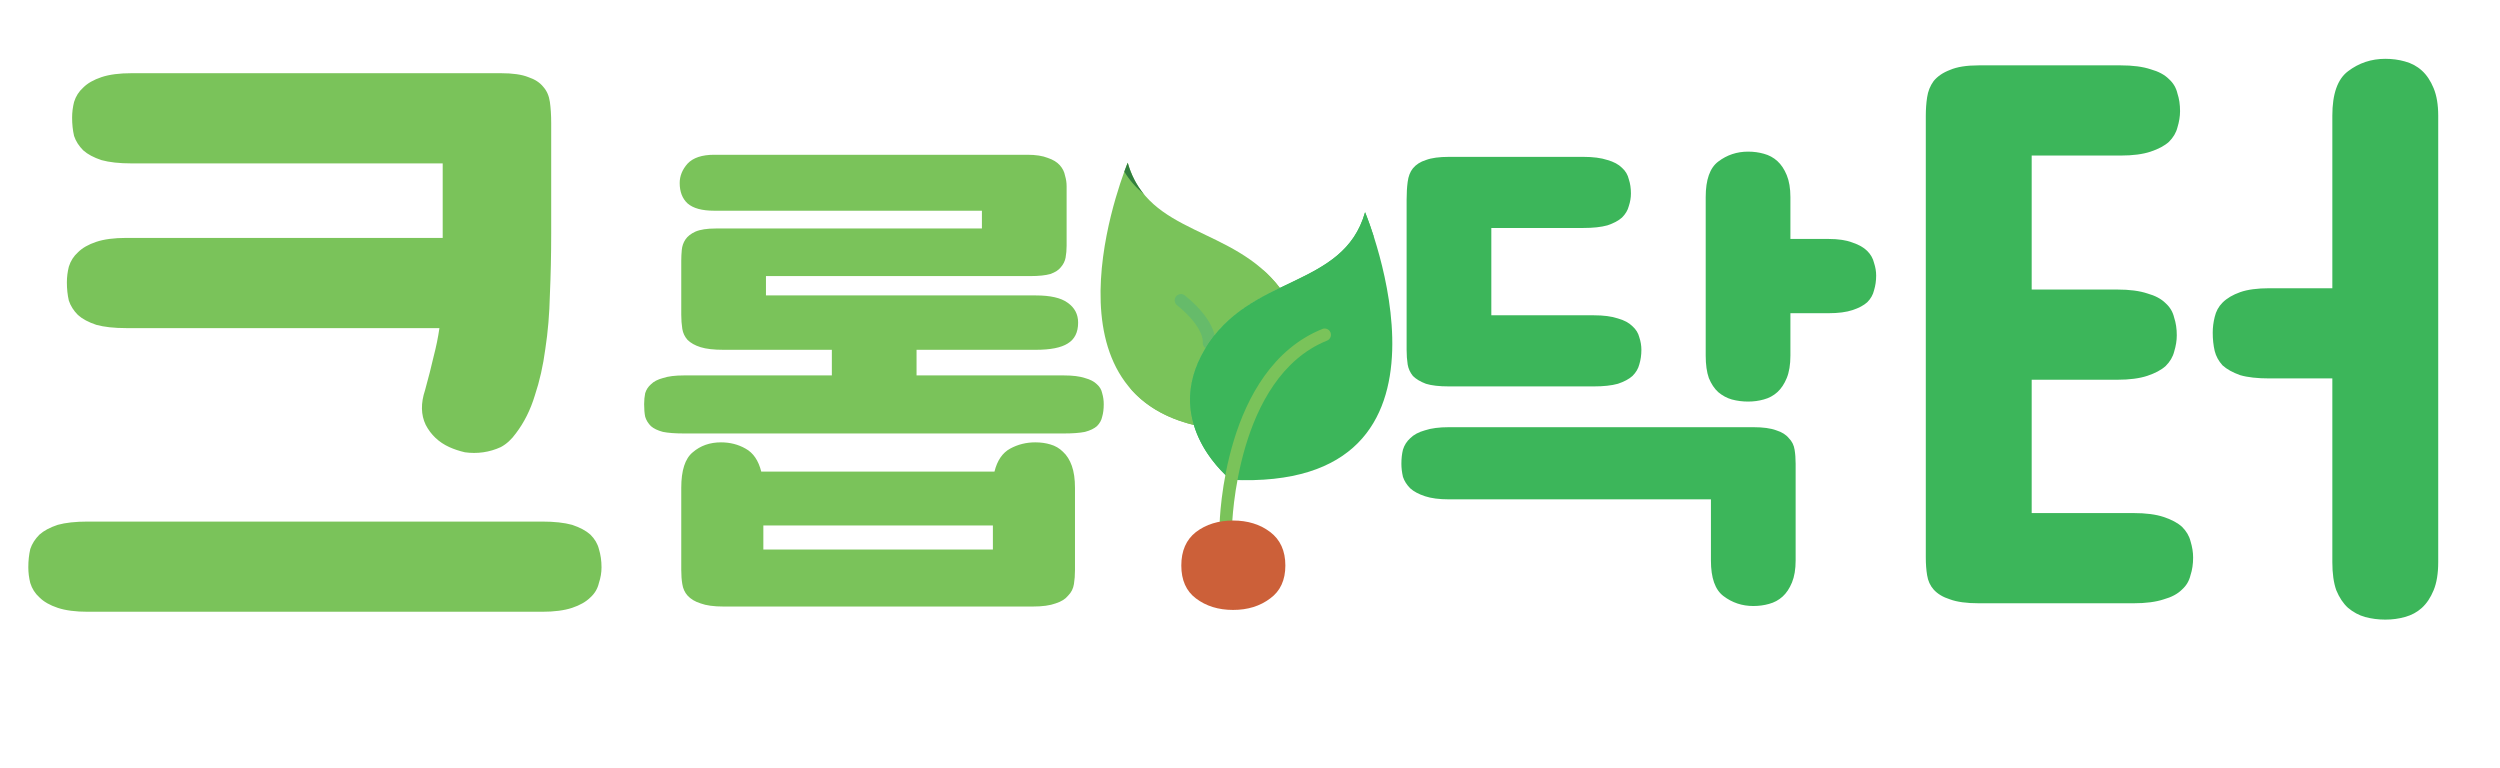
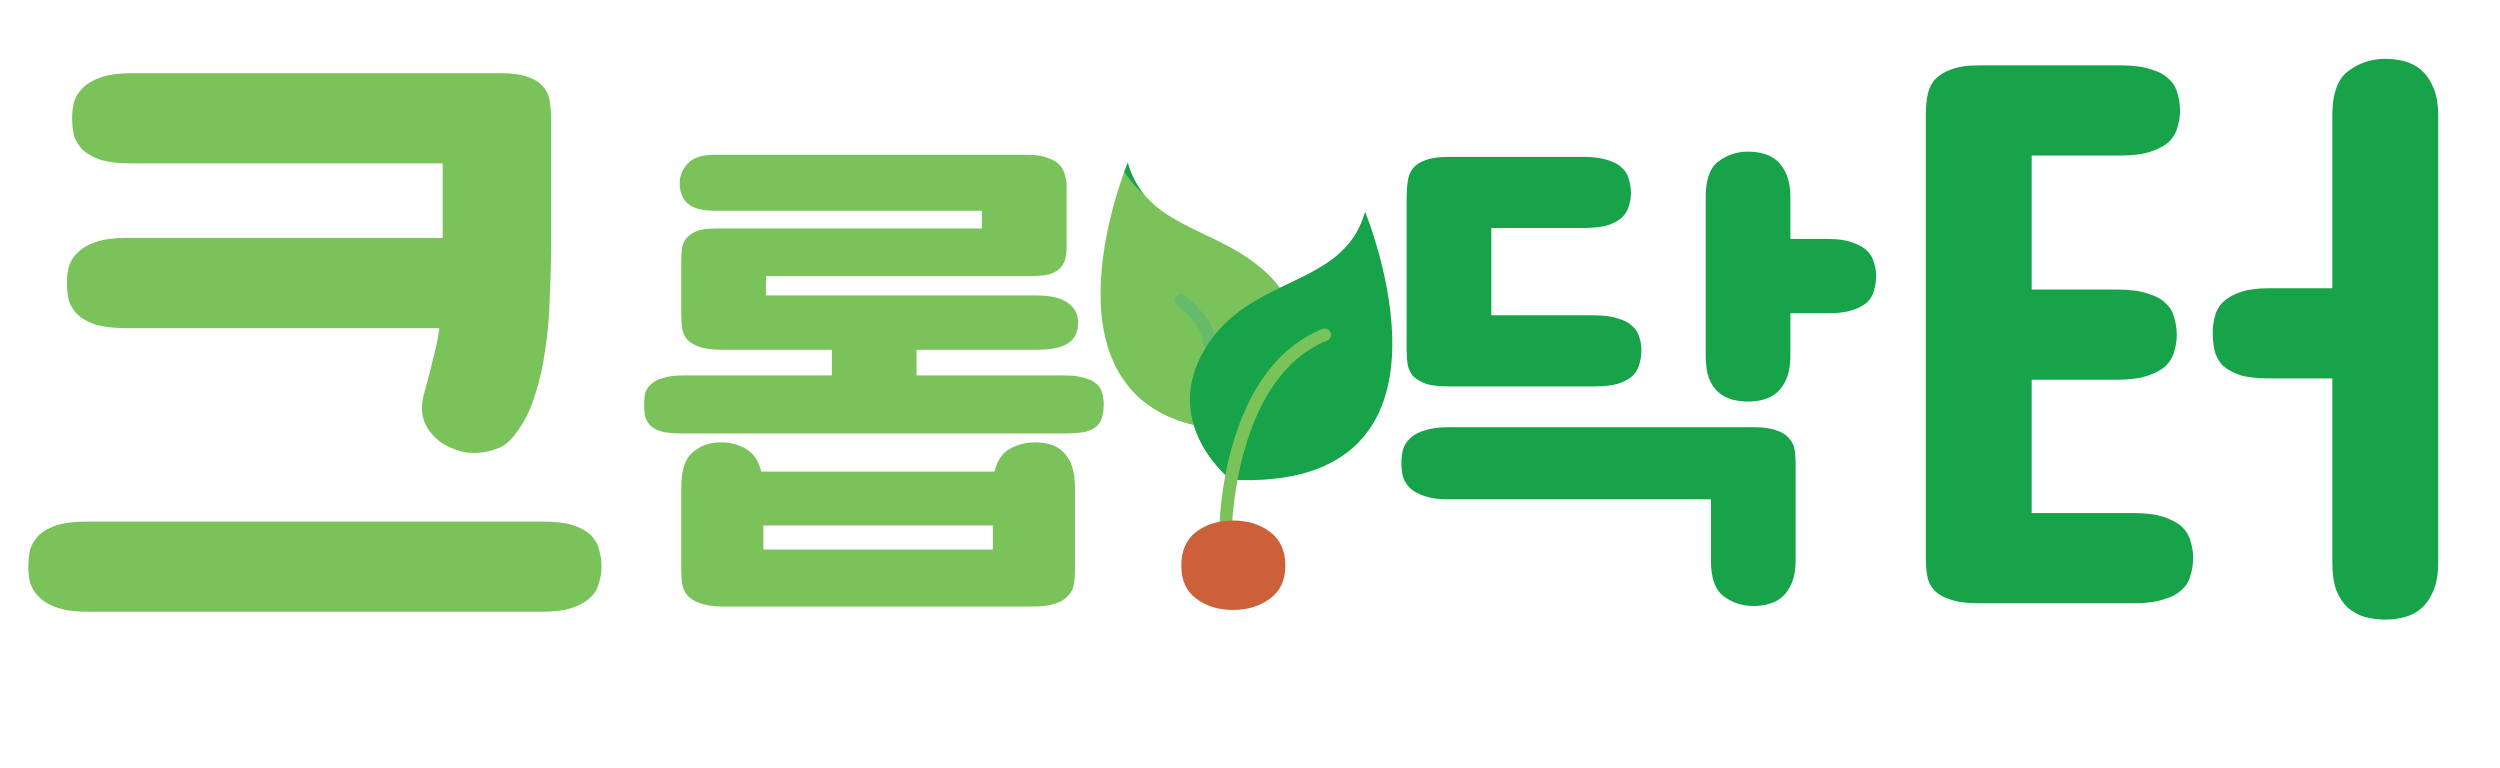
<svg xmlns="http://www.w3.org/2000/svg" width="153" height="47" viewBox="0 0 153 47" fill="none">
  <path d="M73.744 21.378C74.915 19.407 76.638 18.447 78.33 17.624C75.45 13.832 70.265 14.392 69.017 9.96C69.017 9.96 63.296 23.641 73.072 26.01C72.686 24.726 72.696 23.142 73.744 21.378L73.744 21.378Z" fill="#7AC35A" />
-   <path d="M69.999 11.873C69.574 11.353 69.234 10.734 69.016 9.96C69.016 9.96 68.934 10.156 68.808 10.502C69.132 11.045 69.537 11.49 69.999 11.873H69.999Z" fill="#317E3D" />
+   <path d="M69.999 11.873C69.574 11.353 69.234 10.734 69.016 9.96C69.016 9.96 68.934 10.156 68.808 10.502C69.132 11.045 69.537 11.49 69.999 11.873H69.999Z" fill="#16A34A" />
  <path d="M77.246 16.471C77.353 16.595 77.459 16.723 77.561 16.857C75.87 17.68 74.147 18.639 72.976 20.611C71.928 22.376 71.918 23.959 72.304 25.243C70.967 24.919 69.922 24.383 69.11 23.699C69.992 24.75 71.267 25.573 73.072 26.011C72.686 24.727 72.695 23.143 73.743 21.379C74.915 19.407 76.638 18.447 78.329 17.625C77.996 17.186 77.631 16.808 77.246 16.471Z" fill="#7AC35A" />
  <path d="M72.515 18.082C72.35 17.948 72.108 17.974 71.975 18.139C71.842 18.303 71.867 18.545 72.032 18.678C73.668 20.003 73.617 20.887 73.614 20.927C73.582 21.131 73.718 21.325 73.923 21.363C73.947 21.367 73.97 21.369 73.993 21.369C74.175 21.369 74.336 21.241 74.37 21.055C74.394 20.925 74.549 19.729 72.515 18.082Z" fill="#66BB6A" />
-   <path d="M75.336 29.365C75.336 29.365 71.004 25.984 73.74 21.379C76.476 16.774 82.221 17.686 83.544 12.989C83.544 12.989 90.702 30.101 75.336 29.365Z" fill="#3CB65A" />
-   <path d="M74.505 22.146C77.098 17.782 82.39 18.369 84.063 14.447C83.773 13.544 83.541 12.989 83.541 12.989C82.218 17.686 76.473 16.774 73.737 21.379C71.195 25.659 74.755 28.88 75.27 29.313C74.168 28.044 72.572 25.402 74.505 22.146Z" fill="#3CB65A" />
+   <path d="M75.336 29.365C75.336 29.365 71.004 25.984 73.74 21.379C76.476 16.774 82.221 17.686 83.544 12.989C83.544 12.989 90.702 30.101 75.336 29.365Z" fill="#16A34A" />
+   <path d="M74.505 22.146C77.098 17.782 82.39 18.369 84.063 14.447C83.773 13.544 83.541 12.989 83.541 12.989C82.218 17.686 76.473 16.774 73.737 21.379C71.195 25.659 74.755 28.88 75.27 29.313C74.168 28.044 72.572 25.402 74.505 22.146Z" fill="#16A34A" />
  <path d="M81.426 20.346C81.347 20.149 81.123 20.054 80.927 20.134C74.879 22.572 74.641 31.82 74.634 32.213C74.63 32.425 74.799 32.599 75.01 32.603H75.018C75.226 32.603 75.397 32.437 75.401 32.227C75.403 32.136 75.638 23.093 81.214 20.846C81.41 20.767 81.506 20.543 81.427 20.346L81.426 20.346Z" fill="#7AC35A" />
  <path d="M30.653 4.48C31.373 4.48 31.933 4.56 32.333 4.72C32.733 4.853 33.04 5.053 33.253 5.32C33.466 5.56 33.6 5.867 33.653 6.24C33.706 6.613 33.733 7.04 33.733 7.52V14.32C33.733 15.6 33.706 16.84 33.653 18.04C33.626 19.213 33.533 20.32 33.373 21.36C33.24 22.373 33.026 23.32 32.733 24.2C32.466 25.08 32.08 25.853 31.573 26.52C31.306 26.893 31 27.173 30.653 27.36C30.306 27.52 29.946 27.627 29.573 27.68C29.2 27.733 28.826 27.733 28.453 27.68C28.106 27.6 27.786 27.493 27.493 27.36C26.853 27.067 26.373 26.613 26.053 26C25.76 25.387 25.746 24.68 26.013 23.88C26.226 23.107 26.4 22.427 26.533 21.84C26.693 21.227 26.813 20.64 26.893 20.08H7.733C6.986 20.08 6.373 20.013 5.893 19.88C5.413 19.72 5.04 19.52 4.773 19.28C4.506 19.013 4.32 18.72 4.213 18.4C4.133 18.053 4.093 17.68 4.093 17.28C4.093 16.96 4.133 16.64 4.213 16.32C4.32 15.973 4.506 15.68 4.773 15.44C5.04 15.173 5.413 14.96 5.893 14.8C6.373 14.64 6.986 14.56 7.733 14.56H27.093V10H8.053C7.306 10 6.693 9.933 6.213 9.8C5.733 9.64 5.36 9.44 5.093 9.2C4.826 8.933 4.64 8.64 4.533 8.32C4.453 7.973 4.413 7.6 4.413 7.2C4.413 6.88 4.453 6.56 4.533 6.24C4.64 5.893 4.826 5.6 5.093 5.36C5.36 5.093 5.733 4.88 6.213 4.72C6.693 4.56 7.306 4.48 8.053 4.48H30.653ZM1.733 34.72C1.733 34.32 1.773 33.947 1.853 33.6C1.96 33.28 2.146 32.987 2.413 32.72C2.68 32.48 3.053 32.28 3.533 32.12C4.013 31.987 4.626 31.92 5.373 31.92H33.173C33.92 31.92 34.533 31.987 35.013 32.12C35.493 32.28 35.866 32.48 36.133 32.72C36.4 32.987 36.573 33.28 36.653 33.6C36.76 33.947 36.813 34.32 36.813 34.72C36.813 35.04 36.76 35.36 36.653 35.68C36.573 36.027 36.4 36.32 36.133 36.56C35.866 36.827 35.493 37.04 35.013 37.2C34.533 37.36 33.92 37.44 33.173 37.44H5.373C4.626 37.44 4.013 37.36 3.533 37.2C3.053 37.04 2.68 36.827 2.413 36.56C2.146 36.32 1.96 36.027 1.853 35.68C1.773 35.36 1.733 35.04 1.733 34.72ZM41.853 26.528C41.319 26.528 40.893 26.496 40.573 26.432C40.253 26.347 40.007 26.229 39.837 26.08C39.666 25.909 39.549 25.717 39.485 25.504C39.442 25.291 39.421 25.035 39.421 24.736C39.421 24.501 39.442 24.277 39.485 24.064C39.549 23.851 39.666 23.669 39.837 23.52C40.007 23.349 40.253 23.221 40.573 23.136C40.893 23.029 41.319 22.976 41.853 22.976H50.909V21.408H44.285C43.687 21.408 43.218 21.355 42.877 21.248C42.535 21.141 42.269 20.992 42.077 20.8C41.906 20.608 41.799 20.384 41.757 20.128C41.714 19.851 41.693 19.563 41.693 19.264V15.968C41.693 15.755 41.703 15.531 41.725 15.296C41.746 15.061 41.821 14.848 41.949 14.656C42.077 14.464 42.279 14.304 42.557 14.176C42.855 14.048 43.271 13.984 43.805 13.984H60.093V12.896H43.709C42.962 12.896 42.418 12.747 42.077 12.448C41.757 12.149 41.597 11.733 41.597 11.2C41.597 10.773 41.757 10.379 42.077 10.016C42.418 9.653 42.962 9.472 43.709 9.472H62.877C63.389 9.472 63.805 9.536 64.125 9.664C64.445 9.771 64.69 9.92 64.861 10.112C65.031 10.304 65.138 10.517 65.181 10.752C65.245 10.965 65.277 11.179 65.277 11.392V15.04C65.277 15.296 65.255 15.541 65.213 15.776C65.17 15.989 65.074 16.181 64.925 16.352C64.797 16.523 64.583 16.661 64.285 16.768C63.986 16.853 63.581 16.896 63.069 16.896H46.877V18.08H63.389C64.285 18.08 64.935 18.229 65.341 18.528C65.767 18.827 65.981 19.232 65.981 19.744C65.981 20.341 65.767 20.768 65.341 21.024C64.935 21.28 64.285 21.408 63.389 21.408H56.093V22.976H65.117C65.65 22.976 66.077 23.029 66.397 23.136C66.717 23.221 66.962 23.349 67.133 23.52C67.303 23.669 67.41 23.851 67.453 24.064C67.517 24.277 67.549 24.501 67.549 24.736C67.549 25.035 67.517 25.291 67.453 25.504C67.41 25.717 67.303 25.909 67.133 26.08C66.962 26.229 66.717 26.347 66.397 26.432C66.077 26.496 65.65 26.528 65.117 26.528H41.853ZM44.125 27.072C44.679 27.072 45.181 27.2 45.629 27.456C46.098 27.712 46.418 28.181 46.589 28.864H60.861C61.031 28.181 61.351 27.712 61.821 27.456C62.29 27.2 62.802 27.072 63.357 27.072C63.698 27.072 64.007 27.115 64.285 27.2C64.583 27.285 64.839 27.435 65.053 27.648C65.287 27.861 65.469 28.149 65.597 28.512C65.725 28.875 65.789 29.323 65.789 29.856V34.88C65.789 35.2 65.767 35.488 65.725 35.744C65.682 36.021 65.565 36.256 65.373 36.448C65.202 36.661 64.946 36.821 64.605 36.928C64.263 37.056 63.794 37.12 63.197 37.12H44.285C43.687 37.12 43.218 37.056 42.877 36.928C42.535 36.821 42.269 36.661 42.077 36.448C41.906 36.256 41.799 36.021 41.757 35.744C41.714 35.488 41.693 35.2 41.693 34.88V29.856C41.693 28.789 41.927 28.064 42.397 27.68C42.866 27.275 43.442 27.072 44.125 27.072ZM60.765 33.632V32.16H46.717V33.632H60.765Z" fill="#7AC35A" />
  <path d="M72.296 34.608C72.296 33.712 72.594 33.029 73.192 32.56C73.81 32.091 74.568 31.856 75.464 31.856C76.36 31.856 77.117 32.091 77.736 32.56C78.354 33.029 78.664 33.712 78.664 34.608C78.664 35.504 78.354 36.176 77.736 36.624C77.117 37.093 76.36 37.328 75.464 37.328C74.568 37.328 73.81 37.093 73.192 36.624C72.594 36.176 72.296 35.504 72.296 34.608Z" fill="#CC6039" />
-   <path d="M91.269 19.296H97.541C98.138 19.296 98.629 19.36 99.013 19.488C99.397 19.595 99.696 19.755 99.909 19.968C100.122 20.16 100.261 20.384 100.325 20.64C100.41 20.896 100.453 21.152 100.453 21.408C100.453 21.728 100.41 22.027 100.325 22.304C100.261 22.56 100.122 22.795 99.909 23.008C99.696 23.2 99.397 23.36 99.013 23.488C98.629 23.595 98.138 23.648 97.541 23.648H88.677C88.08 23.648 87.61 23.595 87.269 23.488C86.928 23.36 86.661 23.2 86.469 23.008C86.298 22.795 86.192 22.56 86.149 22.304C86.106 22.027 86.085 21.728 86.085 21.408V12.224C86.085 11.819 86.106 11.456 86.149 11.136C86.192 10.795 86.298 10.517 86.469 10.304C86.661 10.069 86.928 9.899 87.269 9.792C87.61 9.664 88.08 9.6 88.677 9.6H96.901C97.498 9.6 97.989 9.664 98.373 9.792C98.757 9.899 99.056 10.059 99.269 10.272C99.482 10.464 99.621 10.699 99.685 10.976C99.77 11.232 99.813 11.52 99.813 11.84C99.813 12.096 99.77 12.352 99.685 12.608C99.621 12.864 99.482 13.099 99.269 13.312C99.056 13.504 98.757 13.664 98.373 13.792C97.989 13.899 97.498 13.952 96.901 13.952H91.269V19.296ZM104.709 30.56H88.677C88.08 30.56 87.589 30.496 87.205 30.368C86.821 30.24 86.522 30.08 86.309 29.888C86.096 29.675 85.946 29.44 85.861 29.184C85.797 28.907 85.765 28.64 85.765 28.384C85.765 28.064 85.797 27.776 85.861 27.52C85.946 27.243 86.096 27.008 86.309 26.816C86.522 26.603 86.821 26.443 87.205 26.336C87.589 26.208 88.08 26.144 88.677 26.144H107.301C107.898 26.144 108.368 26.208 108.709 26.336C109.05 26.443 109.306 26.603 109.477 26.816C109.669 27.008 109.786 27.243 109.829 27.52C109.872 27.776 109.893 28.064 109.893 28.384V34.304C109.893 34.837 109.818 35.285 109.669 35.648C109.52 36.011 109.328 36.299 109.093 36.512C108.858 36.725 108.581 36.875 108.261 36.96C107.962 37.045 107.642 37.088 107.301 37.088C106.618 37.088 106.01 36.885 105.477 36.48C104.965 36.096 104.709 35.371 104.709 34.304V30.56ZM104.389 12.064C104.389 10.997 104.645 10.272 105.157 9.888C105.69 9.483 106.298 9.28 106.981 9.28C107.322 9.28 107.642 9.323 107.941 9.408C108.261 9.493 108.538 9.643 108.773 9.856C109.008 10.069 109.2 10.357 109.349 10.72C109.498 11.083 109.573 11.531 109.573 12.064V14.624H111.909C112.506 14.624 112.997 14.699 113.381 14.848C113.765 14.976 114.064 15.147 114.277 15.36C114.49 15.573 114.629 15.819 114.693 16.096C114.778 16.352 114.821 16.608 114.821 16.864C114.821 17.184 114.778 17.483 114.693 17.76C114.629 18.037 114.49 18.283 114.277 18.496C114.064 18.688 113.765 18.848 113.381 18.976C112.997 19.104 112.506 19.168 111.909 19.168H109.573V21.76C109.573 22.315 109.498 22.773 109.349 23.136C109.2 23.499 109.008 23.787 108.773 24C108.538 24.213 108.261 24.363 107.941 24.448C107.642 24.533 107.322 24.576 106.981 24.576C106.64 24.576 106.309 24.533 105.989 24.448C105.69 24.363 105.413 24.213 105.157 24C104.922 23.787 104.73 23.499 104.581 23.136C104.453 22.773 104.389 22.315 104.389 21.76V12.064ZM124.339 17.72H129.579C130.326 17.72 130.939 17.8 131.419 17.96C131.899 18.093 132.273 18.293 132.539 18.56C132.806 18.8 132.979 19.093 133.059 19.44C133.166 19.76 133.219 20.12 133.219 20.52C133.219 20.84 133.166 21.173 133.059 21.52C132.979 21.84 132.806 22.133 132.539 22.4C132.273 22.64 131.899 22.84 131.419 23C130.939 23.16 130.326 23.24 129.579 23.24H124.339V31.4H130.579C131.326 31.4 131.939 31.48 132.419 31.64C132.899 31.8 133.273 32 133.539 32.24C133.806 32.507 133.979 32.8 134.059 33.12C134.166 33.467 134.219 33.8 134.219 34.12C134.219 34.52 134.166 34.88 134.059 35.2C133.979 35.547 133.806 35.84 133.539 36.08C133.273 36.347 132.899 36.547 132.419 36.68C131.939 36.84 131.326 36.92 130.579 36.92H121.099C120.353 36.92 119.766 36.84 119.339 36.68C118.913 36.547 118.579 36.347 118.339 36.08C118.126 35.84 117.993 35.547 117.939 35.2C117.886 34.88 117.859 34.52 117.859 34.12V7.08C117.859 6.68 117.886 6.307 117.939 5.96C117.993 5.587 118.126 5.253 118.339 4.96C118.579 4.667 118.913 4.44 119.339 4.28C119.766 4.093 120.353 4 121.099 4H129.779C130.526 4 131.139 4.08 131.619 4.24C132.099 4.373 132.473 4.573 132.739 4.84C133.006 5.08 133.179 5.373 133.259 5.72C133.366 6.04 133.419 6.4 133.419 6.8C133.419 7.12 133.366 7.453 133.259 7.8C133.179 8.12 133.006 8.413 132.739 8.68C132.473 8.92 132.099 9.12 131.619 9.28C131.139 9.44 130.526 9.52 129.779 9.52H124.339V17.72ZM142.739 23.16H138.899C138.153 23.16 137.553 23.093 137.099 22.96C136.646 22.8 136.286 22.6 136.019 22.36C135.779 22.093 135.619 21.8 135.539 21.48C135.459 21.133 135.419 20.76 135.419 20.36C135.419 20.04 135.459 19.72 135.539 19.4C135.619 19.053 135.779 18.76 136.019 18.52C136.286 18.253 136.646 18.04 137.099 17.88C137.553 17.72 138.153 17.64 138.899 17.64H142.739V7.08C142.739 5.747 143.059 4.84 143.699 4.36C144.366 3.853 145.126 3.6 145.979 3.6C146.406 3.6 146.806 3.653 147.179 3.76C147.579 3.867 147.926 4.053 148.219 4.32C148.513 4.587 148.753 4.947 148.939 5.4C149.126 5.853 149.219 6.413 149.219 7.08V34.4C149.219 35.093 149.126 35.667 148.939 36.12C148.753 36.573 148.513 36.933 148.219 37.2C147.926 37.467 147.579 37.653 147.179 37.76C146.806 37.867 146.406 37.92 145.979 37.92C145.553 37.92 145.139 37.867 144.739 37.76C144.366 37.653 144.019 37.467 143.699 37.2C143.406 36.933 143.166 36.573 142.979 36.12C142.819 35.667 142.739 35.093 142.739 34.4V23.16Z" fill="#3CB65A" />
+   <path d="M91.269 19.296H97.541C98.138 19.296 98.629 19.36 99.013 19.488C99.397 19.595 99.696 19.755 99.909 19.968C100.122 20.16 100.261 20.384 100.325 20.64C100.41 20.896 100.453 21.152 100.453 21.408C100.453 21.728 100.41 22.027 100.325 22.304C100.261 22.56 100.122 22.795 99.909 23.008C99.696 23.2 99.397 23.36 99.013 23.488C98.629 23.595 98.138 23.648 97.541 23.648H88.677C88.08 23.648 87.61 23.595 87.269 23.488C86.928 23.36 86.661 23.2 86.469 23.008C86.298 22.795 86.192 22.56 86.149 22.304C86.106 22.027 86.085 21.728 86.085 21.408V12.224C86.085 11.819 86.106 11.456 86.149 11.136C86.192 10.795 86.298 10.517 86.469 10.304C86.661 10.069 86.928 9.899 87.269 9.792C87.61 9.664 88.08 9.6 88.677 9.6H96.901C97.498 9.6 97.989 9.664 98.373 9.792C98.757 9.899 99.056 10.059 99.269 10.272C99.482 10.464 99.621 10.699 99.685 10.976C99.77 11.232 99.813 11.52 99.813 11.84C99.813 12.096 99.77 12.352 99.685 12.608C99.621 12.864 99.482 13.099 99.269 13.312C99.056 13.504 98.757 13.664 98.373 13.792C97.989 13.899 97.498 13.952 96.901 13.952H91.269V19.296ZM104.709 30.56H88.677C88.08 30.56 87.589 30.496 87.205 30.368C86.821 30.24 86.522 30.08 86.309 29.888C86.096 29.675 85.946 29.44 85.861 29.184C85.797 28.907 85.765 28.64 85.765 28.384C85.765 28.064 85.797 27.776 85.861 27.52C85.946 27.243 86.096 27.008 86.309 26.816C86.522 26.603 86.821 26.443 87.205 26.336C87.589 26.208 88.08 26.144 88.677 26.144H107.301C107.898 26.144 108.368 26.208 108.709 26.336C109.05 26.443 109.306 26.603 109.477 26.816C109.669 27.008 109.786 27.243 109.829 27.52C109.872 27.776 109.893 28.064 109.893 28.384V34.304C109.893 34.837 109.818 35.285 109.669 35.648C109.52 36.011 109.328 36.299 109.093 36.512C108.858 36.725 108.581 36.875 108.261 36.96C107.962 37.045 107.642 37.088 107.301 37.088C106.618 37.088 106.01 36.885 105.477 36.48C104.965 36.096 104.709 35.371 104.709 34.304V30.56ZM104.389 12.064C104.389 10.997 104.645 10.272 105.157 9.888C105.69 9.483 106.298 9.28 106.981 9.28C107.322 9.28 107.642 9.323 107.941 9.408C108.261 9.493 108.538 9.643 108.773 9.856C109.008 10.069 109.2 10.357 109.349 10.72C109.498 11.083 109.573 11.531 109.573 12.064V14.624H111.909C112.506 14.624 112.997 14.699 113.381 14.848C113.765 14.976 114.064 15.147 114.277 15.36C114.49 15.573 114.629 15.819 114.693 16.096C114.778 16.352 114.821 16.608 114.821 16.864C114.821 17.184 114.778 17.483 114.693 17.76C114.629 18.037 114.49 18.283 114.277 18.496C114.064 18.688 113.765 18.848 113.381 18.976C112.997 19.104 112.506 19.168 111.909 19.168H109.573V21.76C109.573 22.315 109.498 22.773 109.349 23.136C109.2 23.499 109.008 23.787 108.773 24C108.538 24.213 108.261 24.363 107.941 24.448C107.642 24.533 107.322 24.576 106.981 24.576C106.64 24.576 106.309 24.533 105.989 24.448C105.69 24.363 105.413 24.213 105.157 24C104.922 23.787 104.73 23.499 104.581 23.136C104.453 22.773 104.389 22.315 104.389 21.76V12.064ZM124.339 17.72H129.579C130.326 17.72 130.939 17.8 131.419 17.96C131.899 18.093 132.273 18.293 132.539 18.56C132.806 18.8 132.979 19.093 133.059 19.44C133.166 19.76 133.219 20.12 133.219 20.52C133.219 20.84 133.166 21.173 133.059 21.52C132.979 21.84 132.806 22.133 132.539 22.4C132.273 22.64 131.899 22.84 131.419 23C130.939 23.16 130.326 23.24 129.579 23.24H124.339V31.4H130.579C131.326 31.4 131.939 31.48 132.419 31.64C132.899 31.8 133.273 32 133.539 32.24C133.806 32.507 133.979 32.8 134.059 33.12C134.166 33.467 134.219 33.8 134.219 34.12C134.219 34.52 134.166 34.88 134.059 35.2C133.979 35.547 133.806 35.84 133.539 36.08C133.273 36.347 132.899 36.547 132.419 36.68C131.939 36.84 131.326 36.92 130.579 36.92H121.099C120.353 36.92 119.766 36.84 119.339 36.68C118.913 36.547 118.579 36.347 118.339 36.08C118.126 35.84 117.993 35.547 117.939 35.2C117.886 34.88 117.859 34.52 117.859 34.12V7.08C117.859 6.68 117.886 6.307 117.939 5.96C117.993 5.587 118.126 5.253 118.339 4.96C118.579 4.667 118.913 4.44 119.339 4.28C119.766 4.093 120.353 4 121.099 4H129.779C130.526 4 131.139 4.08 131.619 4.24C132.099 4.373 132.473 4.573 132.739 4.84C133.006 5.08 133.179 5.373 133.259 5.72C133.366 6.04 133.419 6.4 133.419 6.8C133.419 7.12 133.366 7.453 133.259 7.8C133.179 8.12 133.006 8.413 132.739 8.68C132.473 8.92 132.099 9.12 131.619 9.28C131.139 9.44 130.526 9.52 129.779 9.52H124.339V17.72ZM142.739 23.16H138.899C138.153 23.16 137.553 23.093 137.099 22.96C136.646 22.8 136.286 22.6 136.019 22.36C135.779 22.093 135.619 21.8 135.539 21.48C135.459 21.133 135.419 20.76 135.419 20.36C135.419 20.04 135.459 19.72 135.539 19.4C135.619 19.053 135.779 18.76 136.019 18.52C136.286 18.253 136.646 18.04 137.099 17.88C137.553 17.72 138.153 17.64 138.899 17.64H142.739V7.08C142.739 5.747 143.059 4.84 143.699 4.36C144.366 3.853 145.126 3.6 145.979 3.6C146.406 3.6 146.806 3.653 147.179 3.76C147.579 3.867 147.926 4.053 148.219 4.32C148.513 4.587 148.753 4.947 148.939 5.4C149.126 5.853 149.219 6.413 149.219 7.08V34.4C149.219 35.093 149.126 35.667 148.939 36.12C148.753 36.573 148.513 36.933 148.219 37.2C147.926 37.467 147.579 37.653 147.179 37.76C146.806 37.867 146.406 37.92 145.979 37.92C145.553 37.92 145.139 37.867 144.739 37.76C144.366 37.653 144.019 37.467 143.699 37.2C143.406 36.933 143.166 36.573 142.979 36.12C142.819 35.667 142.739 35.093 142.739 34.4V23.16Z" fill="#16A34A" />
</svg>
